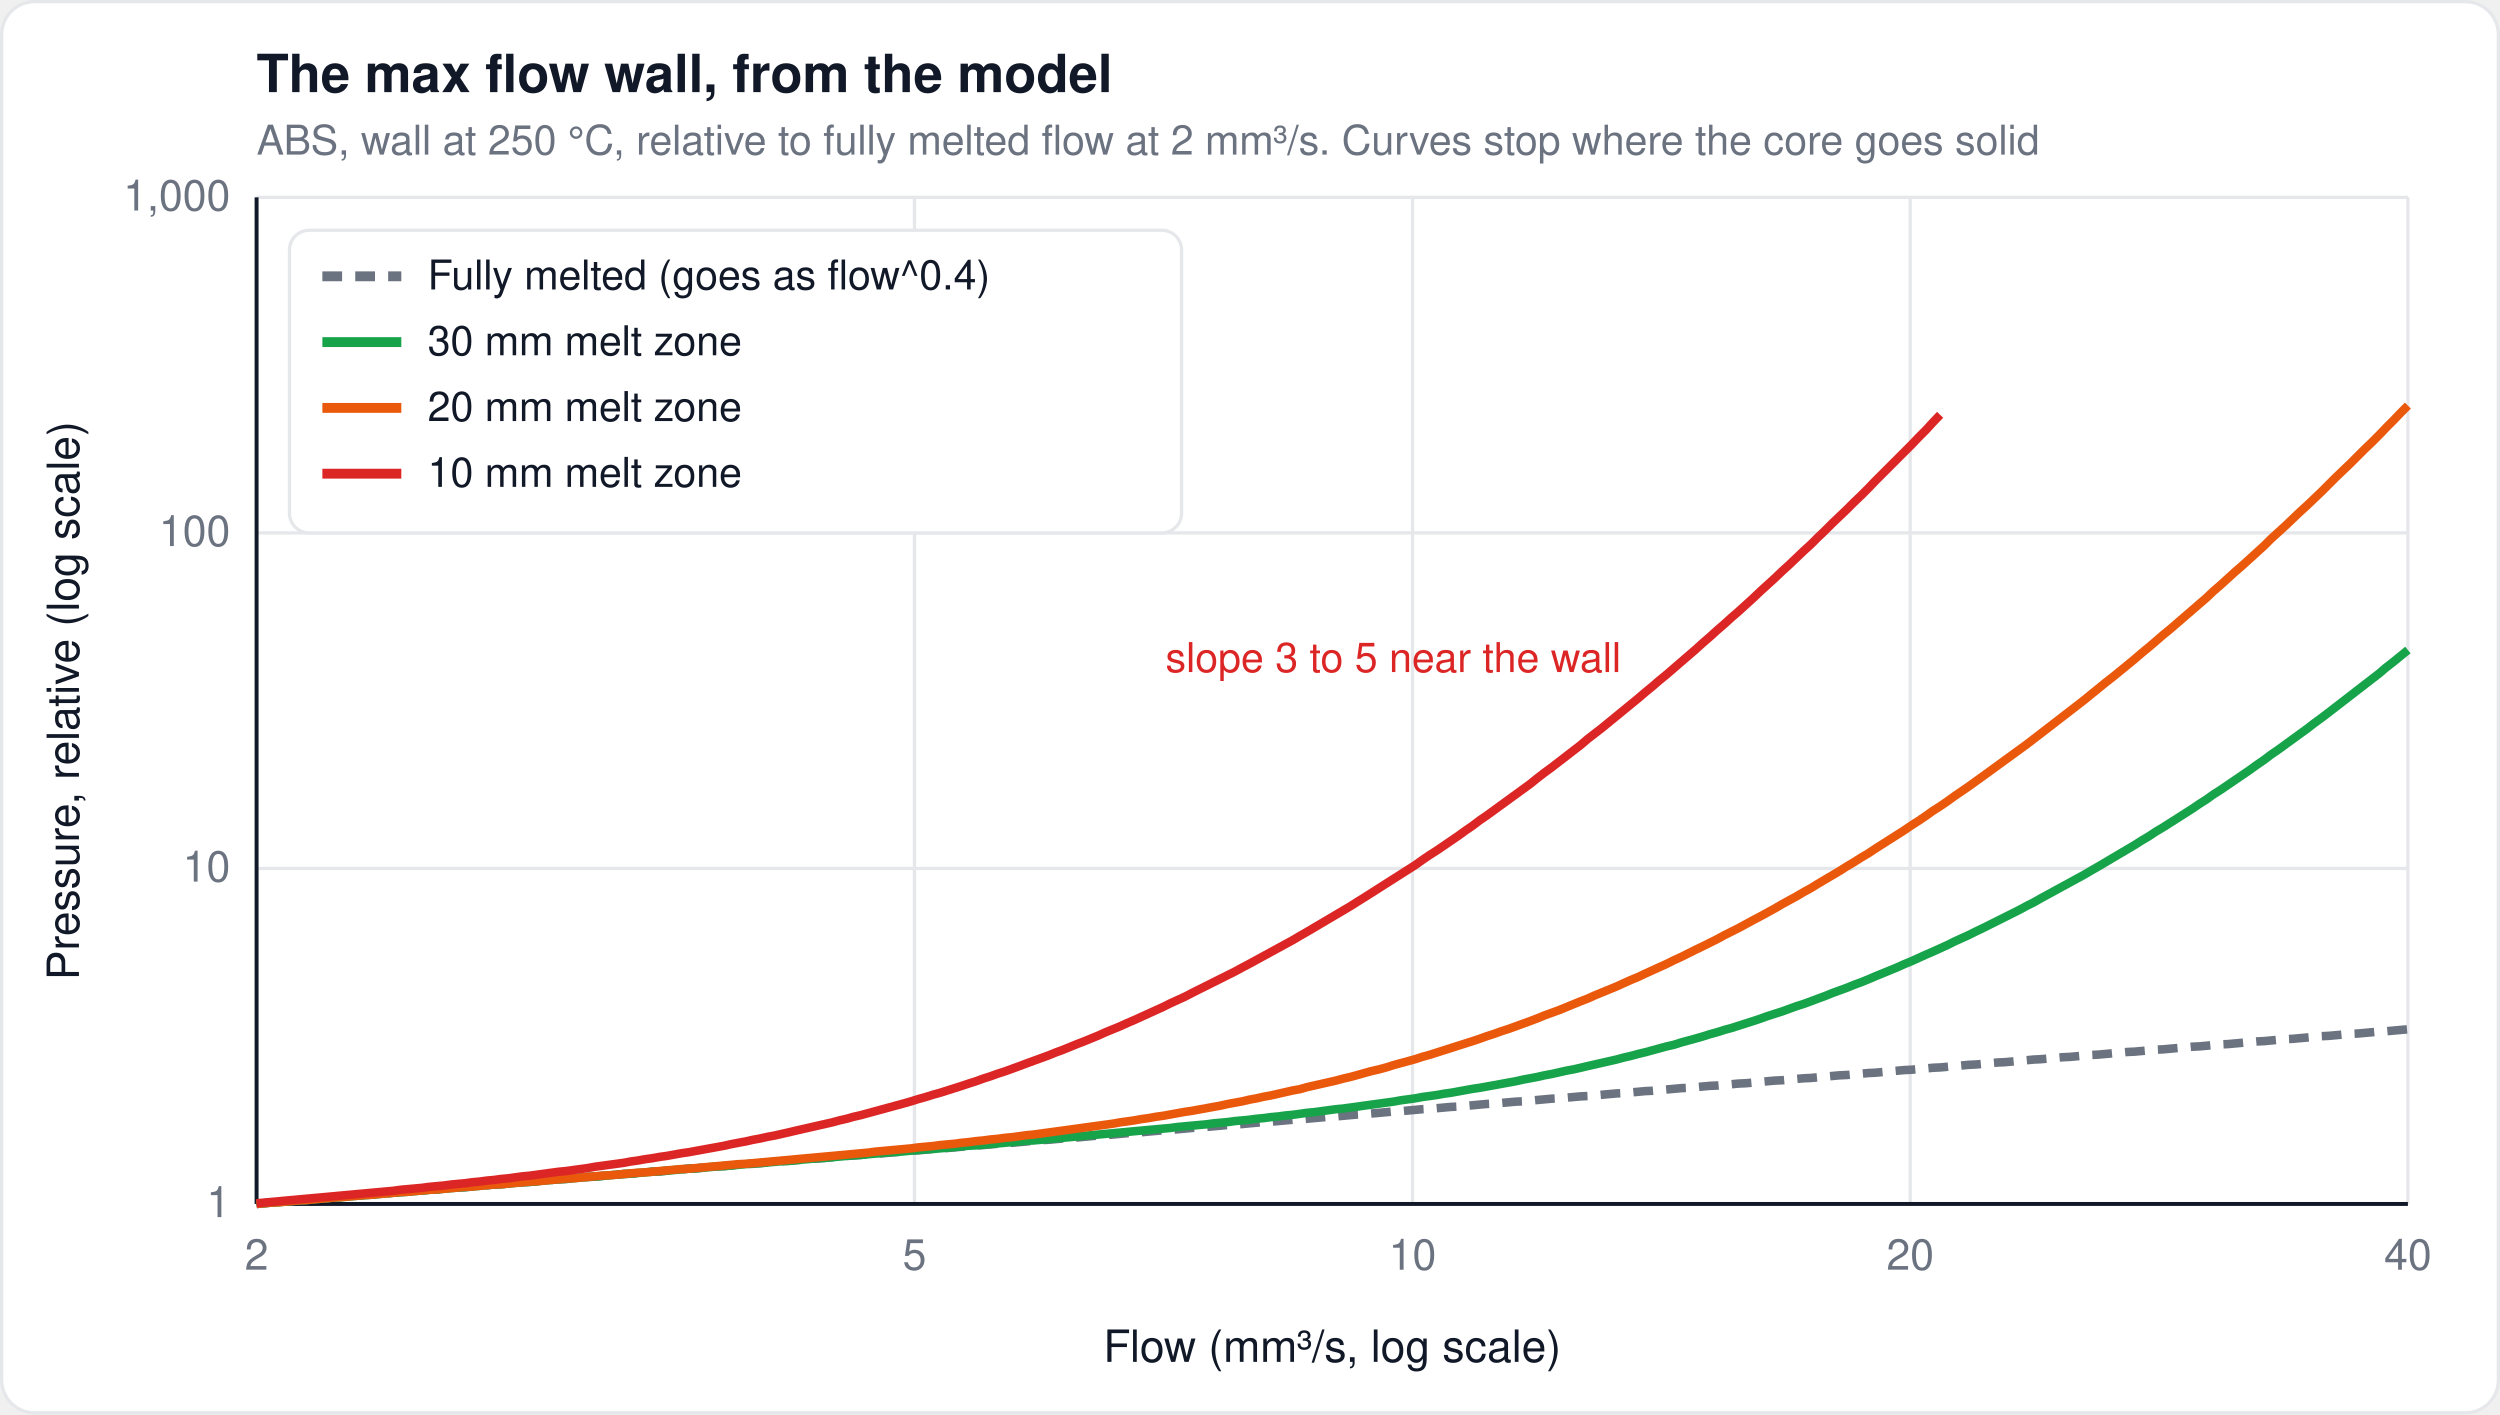
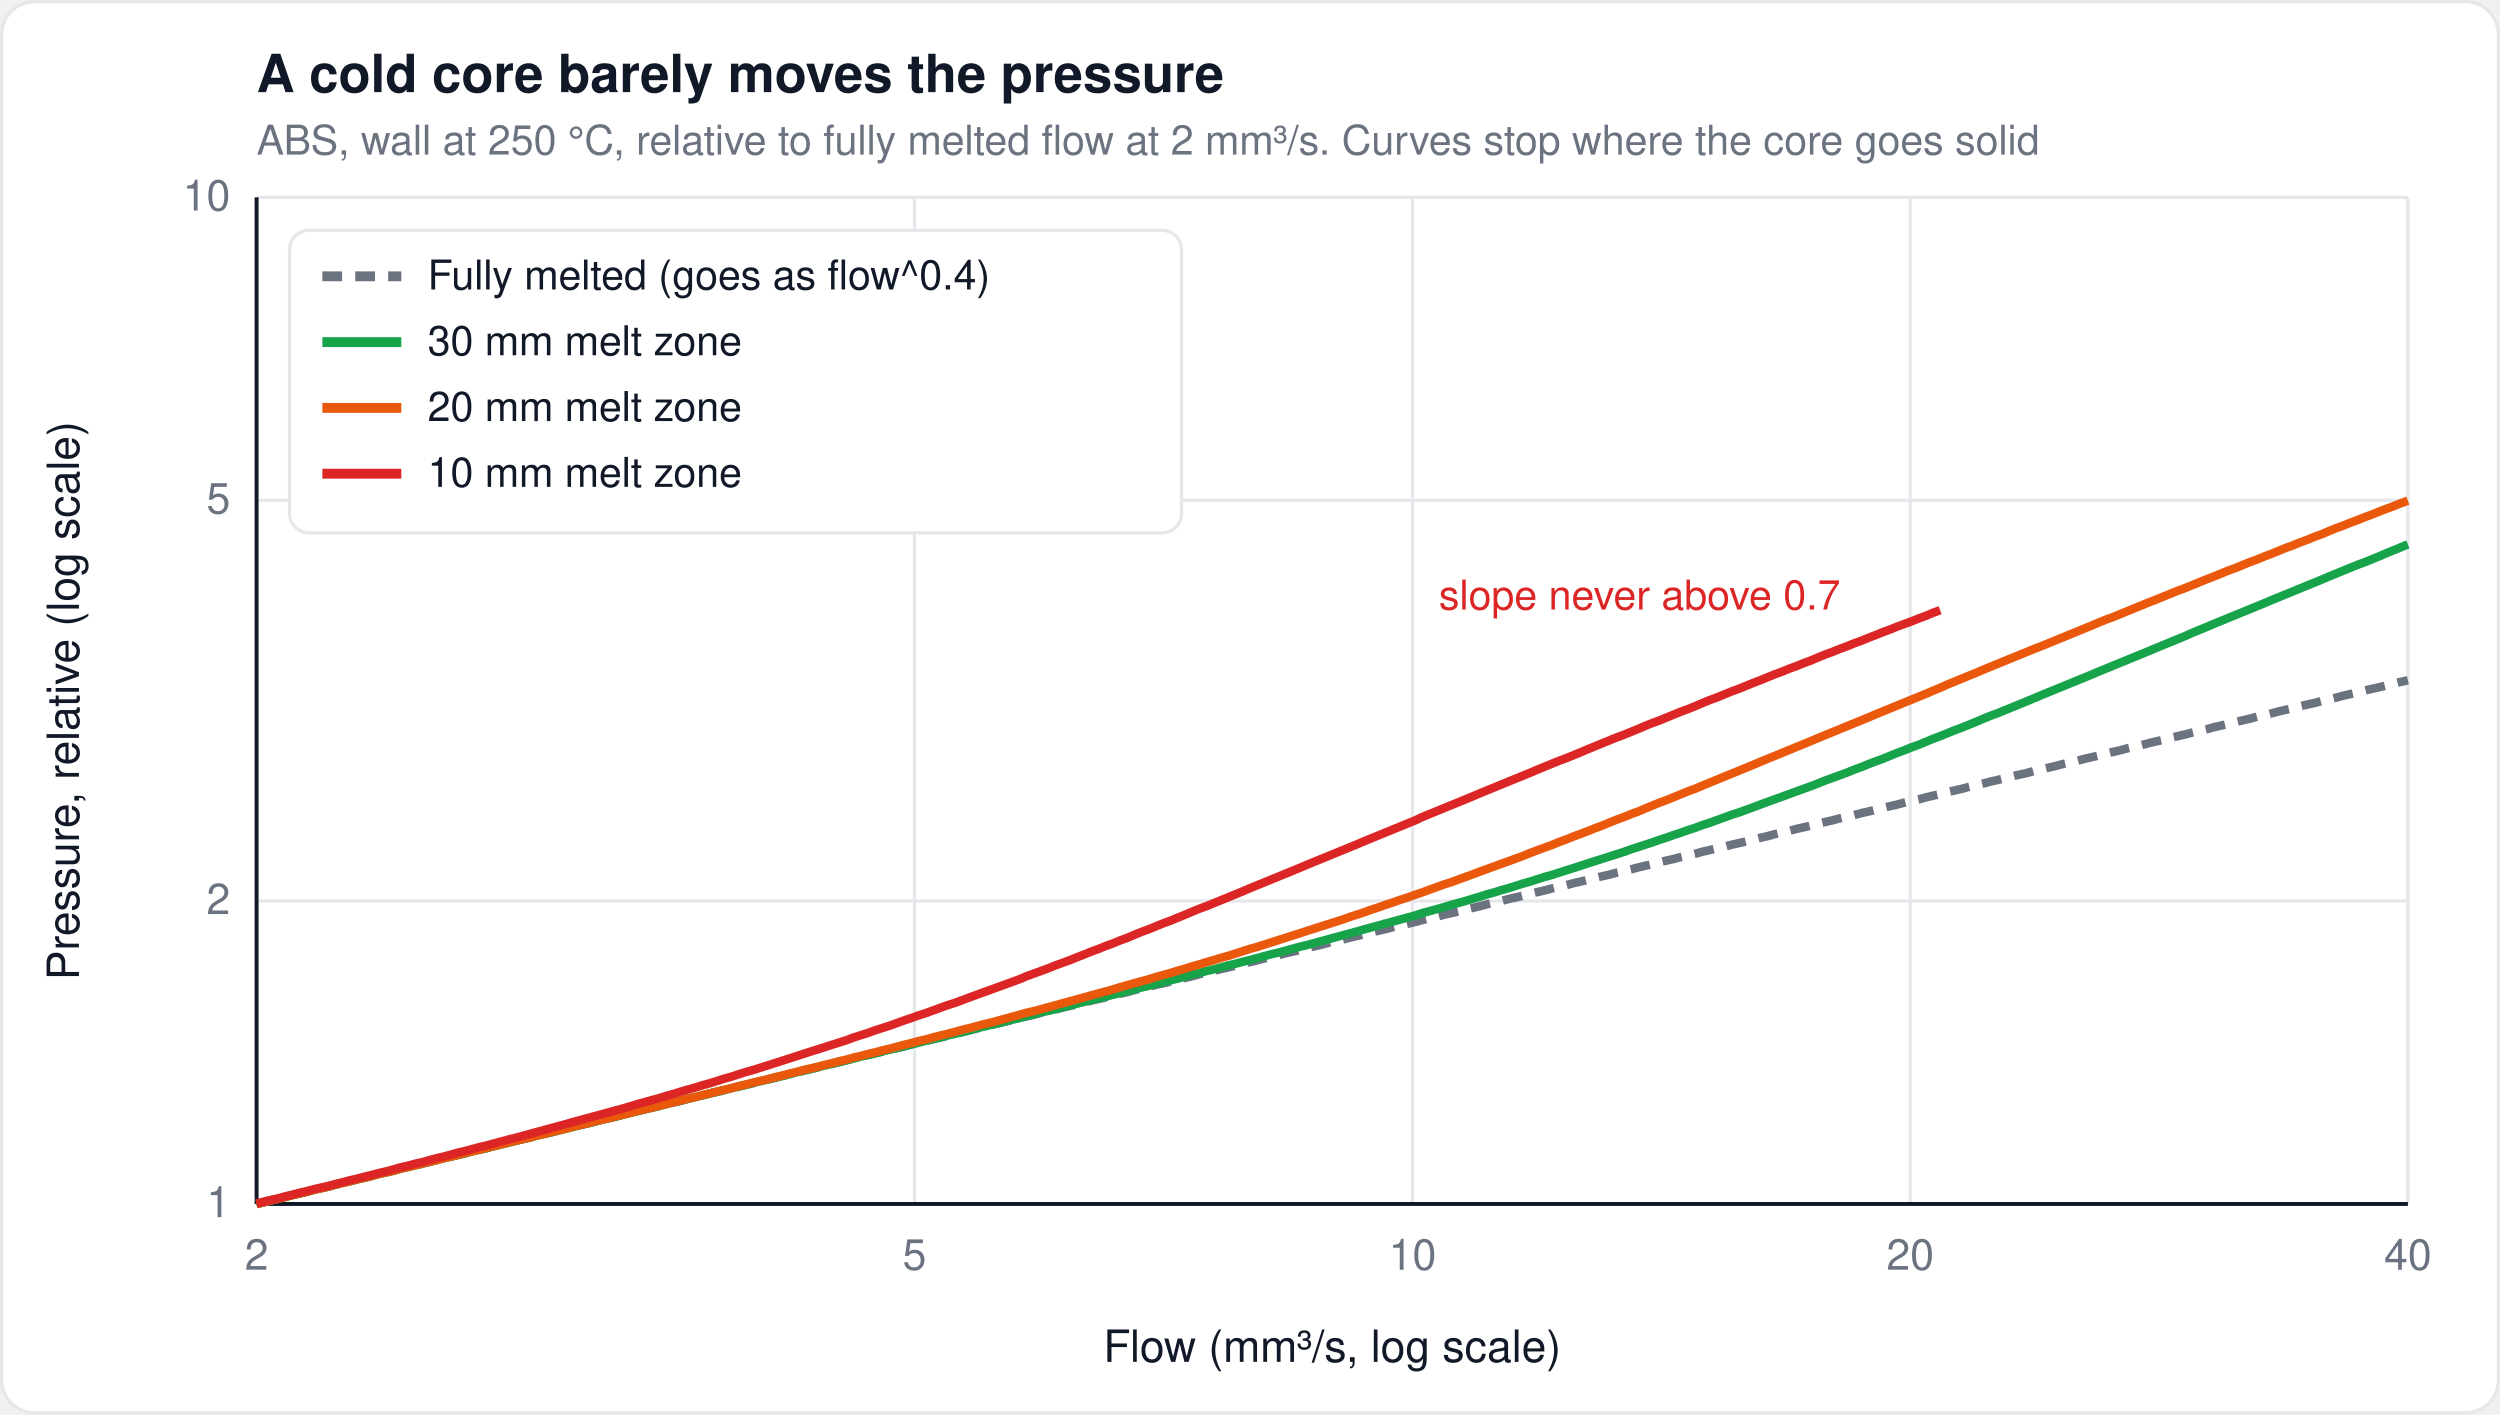
<svg xmlns="http://www.w3.org/2000/svg" width="760" height="430" viewBox="0 0 760 430" font-family="Segoe UI, Helvetica, Arial, sans-serif">
  <rect x="0.5" y="0.5" width="759" height="429" rx="10" fill="white" stroke="#e5e7eb" />
-   <text x="78" y="28" font-size="16" font-weight="600" fill="#111827">The max flow wall, from the model</text>
+   <text x="78" y="28" font-size="16" font-weight="600" fill="#111827">A cold core barely moves the pressure</text>
  <text x="78" y="47" font-size="12.5" fill="#6b7280">ABS, wall at 250 °C, relative to fully melted flow at 2 mm³/s. Curves stop where the core goes solid</text>
  <line x1="78.0" y1="60" x2="78.0" y2="366" stroke="#e5e7eb" />
  <text x="78.0" y="386" font-size="13" text-anchor="middle" fill="#6b7280">2</text>
  <line x1="278.0" y1="60" x2="278.0" y2="366" stroke="#e5e7eb" />
  <text x="278.0" y="386" font-size="13" text-anchor="middle" fill="#6b7280">5</text>
  <line x1="429.4" y1="60" x2="429.4" y2="366" stroke="#e5e7eb" />
  <text x="429.4" y="386" font-size="13" text-anchor="middle" fill="#6b7280">10</text>
  <line x1="580.7" y1="60" x2="580.7" y2="366" stroke="#e5e7eb" />
  <text x="580.7" y="386" font-size="13" text-anchor="middle" fill="#6b7280">20</text>
  <line x1="732.0" y1="60" x2="732.0" y2="366" stroke="#e5e7eb" />
  <text x="732.0" y="386" font-size="13" text-anchor="middle" fill="#6b7280">40</text>
  <line x1="78" y1="366.0" x2="732" y2="366.0" stroke="#e5e7eb" />
  <text x="70" y="370.0" font-size="13" text-anchor="end" fill="#6b7280">1</text>
-   <line x1="78" y1="264.0" x2="732" y2="264.0" stroke="#e5e7eb" />
-   <text x="70" y="268.0" font-size="13" text-anchor="end" fill="#6b7280">10</text>
-   <line x1="78" y1="162.0" x2="732" y2="162.0" stroke="#e5e7eb" />
-   <text x="70" y="166.0" font-size="13" text-anchor="end" fill="#6b7280">100</text>
+   <line x1="78" y1="273.9" x2="732" y2="273.9" stroke="#e5e7eb" />
+   <text x="70" y="277.9" font-size="13" text-anchor="end" fill="#6b7280">2</text>
+   <line x1="78" y1="152.1" x2="732" y2="152.1" stroke="#e5e7eb" />
+   <text x="70" y="156.1" font-size="13" text-anchor="end" fill="#6b7280">5</text>
  <line x1="78" y1="60.0" x2="732" y2="60.0" stroke="#e5e7eb" />
-   <text x="70" y="64.0" font-size="13" text-anchor="end" fill="#6b7280">1,000</text>
+   <text x="70" y="64.0" font-size="13" text-anchor="end" fill="#6b7280">10</text>
  <line x1="78" y1="366" x2="732" y2="366" stroke="#111827" stroke-width="1.2" />
  <line x1="78" y1="60" x2="78" y2="366" stroke="#111827" stroke-width="1.2" />
-   <path d="M78.0,366.0 L80.2,365.8 L82.4,365.6 L84.6,365.5 L86.7,365.3 L88.9,365.1 L91.1,364.9 L93.3,364.8 L95.5,364.6 L97.7,364.4 L99.9,364.2 L102.1,364.0 L104.2,363.9 L106.4,363.7 L108.6,363.5 L110.8,363.3 L113.0,363.2 L115.2,363.0 L117.4,362.8 L119.6,362.6 L121.7,362.4 L123.9,362.3 L126.1,362.1 L128.3,361.9 L130.5,361.7 L132.7,361.6 L134.9,361.4 L137.1,361.2 L139.2,361.0 L141.4,360.9 L143.6,360.7 L145.8,360.5 L148.0,360.3 L150.2,360.1 L152.4,360.0 L154.6,359.8 L156.7,359.6 L158.9,359.4 L161.1,359.3 L163.3,359.1 L165.5,358.9 L167.7,358.7 L169.9,358.5 L172.1,358.4 L174.2,358.2 L176.4,358.0 L178.6,357.8 L180.8,357.7 L183.0,357.5 L185.2,357.3 L187.4,357.1 L189.6,356.9 L191.7,356.8 L193.9,356.6 L196.1,356.4 L198.3,356.2 L200.5,356.1 L202.7,355.9 L204.9,355.7 L207.1,355.5 L209.2,355.3 L211.4,355.2 L213.6,355.0 L215.8,354.8 L218.0,354.6 L220.2,354.5 L222.4,354.3 L224.5,354.1 L226.7,353.9 L228.9,353.8 L231.1,353.6 L233.3,353.4 L235.5,353.2 L237.7,353.0 L239.9,352.9 L242.0,352.7 L244.2,352.5 L246.4,352.3 L248.6,352.2 L250.8,352.0 L253.0,351.8 L255.2,351.6 L257.4,351.4 L259.5,351.3 L261.7,351.1 L263.9,350.9 L266.1,350.7 L268.3,350.6 L270.5,350.4 L272.7,350.2 L274.9,350.0 L277.0,349.8 L279.2,349.7 L281.4,349.5 L283.6,349.3 L285.8,349.1 L288.0,349.0 L290.2,348.8 L292.4,348.6 L294.5,348.4 L296.7,348.2 L298.9,348.1 L301.1,347.9 L303.3,347.7 L305.5,347.5 L307.7,347.4 L309.9,347.2 L312.0,347.0 L314.2,346.8 L316.4,346.6 L318.6,346.5 L320.8,346.3 L323.0,346.1 L325.2,345.9 L327.4,345.8 L329.5,345.6 L331.7,345.4 L333.9,345.2 L336.1,345.1 L338.3,344.9 L340.5,344.7 L342.7,344.5 L344.8,344.3 L347.0,344.2 L349.2,344.0 L351.4,343.8 L353.6,343.6 L355.8,343.5 L358.0,343.3 L360.2,343.1 L362.3,342.9 L364.5,342.7 L366.7,342.6 L368.9,342.4 L371.1,342.2 L373.3,342.0 L375.5,341.9 L377.7,341.7 L379.8,341.5 L382.0,341.3 L384.2,341.1 L386.4,341.0 L388.6,340.8 L390.8,340.6 L393.0,340.4 L395.2,340.3 L397.3,340.1 L399.5,339.9 L401.7,339.7 L403.9,339.5 L406.1,339.4 L408.3,339.2 L410.5,339.0 L412.7,338.8 L414.8,338.7 L417.0,338.5 L419.2,338.3 L421.4,338.1 L423.6,337.9 L425.8,337.8 L428.0,337.6 L430.2,337.4 L432.3,337.2 L434.5,337.1 L436.7,336.9 L438.9,336.7 L441.1,336.5 L443.3,336.4 L445.5,336.2 L447.7,336.0 L449.8,335.8 L452.0,335.6 L454.2,335.5 L456.4,335.3 L458.6,335.1 L460.8,334.9 L463.0,334.8 L465.2,334.6 L467.3,334.4 L469.5,334.2 L471.7,334.0 L473.9,333.9 L476.1,333.7 L478.3,333.5 L480.5,333.3 L482.6,333.2 L484.8,333.0 L487.0,332.8 L489.2,332.6 L491.4,332.4 L493.6,332.3 L495.8,332.1 L498.0,331.9 L500.1,331.7 L502.3,331.6 L504.5,331.4 L506.7,331.2 L508.9,331.0 L511.1,330.8 L513.3,330.7 L515.5,330.5 L517.6,330.3 L519.8,330.1 L522.0,330.0 L524.2,329.8 L526.4,329.6 L528.6,329.4 L530.8,329.3 L533.0,329.1 L535.1,328.9 L537.3,328.7 L539.5,328.5 L541.7,328.4 L543.9,328.2 L546.1,328.0 L548.3,327.8 L550.5,327.7 L552.6,327.5 L554.8,327.3 L557.0,327.1 L559.2,326.9 L561.4,326.8 L563.6,326.6 L565.8,326.4 L568.0,326.2 L570.1,326.1 L572.3,325.9 L574.5,325.7 L576.7,325.5 L578.9,325.3 L581.1,325.2 L583.3,325.0 L585.5,324.8 L587.6,324.6 L589.8,324.5 L592.0,324.3 L594.2,324.1 L596.4,323.9 L598.6,323.7 L600.8,323.6 L602.9,323.4 L605.1,323.2 L607.3,323.0 L609.5,322.9 L611.7,322.7 L613.9,322.5 L616.1,322.3 L618.3,322.1 L620.4,322.0 L622.6,321.8 L624.8,321.6 L627.0,321.4 L629.2,321.3 L631.4,321.1 L633.6,320.9 L635.8,320.7 L637.9,320.6 L640.1,320.4 L642.3,320.2 L644.5,320.0 L646.7,319.8 L648.9,319.7 L651.1,319.5 L653.3,319.3 L655.4,319.1 L657.6,319.0 L659.8,318.8 L662.0,318.6 L664.2,318.4 L666.4,318.2 L668.6,318.1 L670.8,317.9 L672.9,317.7 L675.1,317.5 L677.3,317.4 L679.5,317.2 L681.7,317.0 L683.9,316.8 L686.1,316.6 L688.3,316.5 L690.4,316.3 L692.6,316.1 L694.8,315.9 L697.0,315.8 L699.2,315.6 L701.4,315.4 L703.6,315.2 L705.8,315.0 L707.9,314.9 L710.1,314.7 L712.3,314.5 L714.5,314.3 L716.7,314.2 L718.9,314.0 L721.1,313.8 L723.3,313.6 L725.4,313.5 L727.6,313.3 L729.8,313.1 L732.0,312.9" fill="none" stroke="#6b7280" stroke-width="2.6" stroke-linejoin="round" stroke-dasharray="6 4" />
-   <path d="M78.0,366.0 L80.2,365.8 L82.4,365.6 L84.6,365.5 L86.7,365.3 L88.9,365.1 L91.1,364.9 L93.3,364.8 L95.5,364.6 L97.7,364.4 L99.9,364.2 L102.1,364.0 L104.2,363.9 L106.4,363.7 L108.6,363.5 L110.8,363.3 L113.0,363.2 L115.2,363.0 L117.4,362.8 L119.6,362.6 L121.7,362.4 L123.9,362.3 L126.1,362.1 L128.3,361.9 L130.5,361.7 L132.7,361.6 L134.9,361.4 L137.1,361.2 L139.2,361.0 L141.4,360.9 L143.6,360.7 L145.8,360.5 L148.0,360.3 L150.2,360.1 L152.4,360.0 L154.6,359.8 L156.7,359.6 L158.9,359.4 L161.1,359.3 L163.3,359.1 L165.5,358.9 L167.7,358.7 L169.9,358.5 L172.1,358.4 L174.2,358.2 L176.4,358.0 L178.6,357.8 L180.8,357.7 L183.0,357.5 L185.2,357.3 L187.4,357.1 L189.6,356.9 L191.7,356.8 L193.9,356.6 L196.1,356.4 L198.3,356.2 L200.5,356.1 L202.7,355.9 L204.9,355.7 L207.1,355.5 L209.2,355.3 L211.4,355.2 L213.6,355.0 L215.8,354.8 L218.0,354.6 L220.2,354.5 L222.4,354.3 L224.5,354.1 L226.7,353.9 L228.9,353.7 L231.1,353.6 L233.3,353.4 L235.5,353.2 L237.7,353.0 L239.9,352.9 L242.0,352.7 L244.2,352.5 L246.4,352.3 L248.6,352.1 L250.8,352.0 L253.0,351.8 L255.2,351.6 L257.4,351.4 L259.5,351.2 L261.7,351.1 L263.9,350.9 L266.1,350.7 L268.3,350.5 L270.5,350.3 L272.7,350.2 L274.9,350.0 L277.0,349.8 L279.2,349.6 L281.4,349.4 L283.6,349.3 L285.8,349.1 L288.0,348.9 L290.2,348.7 L292.4,348.5 L294.5,348.3 L296.7,348.2 L298.9,348.0 L301.1,347.8 L303.3,347.6 L305.5,347.4 L307.7,347.2 L309.9,347.0 L312.0,346.8 L314.2,346.7 L316.4,346.5 L318.6,346.3 L320.8,346.1 L323.0,345.9 L325.2,345.7 L327.4,345.5 L329.5,345.3 L331.7,345.1 L333.9,344.9 L336.1,344.7 L338.3,344.5 L340.5,344.3 L342.7,344.1 L344.8,343.9 L347.0,343.7 L349.2,343.5 L351.4,343.3 L353.6,343.1 L355.8,342.9 L358.0,342.6 L360.2,342.4 L362.3,342.2 L364.5,342.0 L366.7,341.8 L368.9,341.5 L371.1,341.3 L373.3,341.1 L375.5,340.8 L377.7,340.6 L379.8,340.4 L382.0,340.1 L384.2,339.9 L386.4,339.6 L388.6,339.4 L390.8,339.1 L393.0,338.9 L395.2,338.6 L397.3,338.3 L399.5,338.1 L401.7,337.8 L403.9,337.5 L406.1,337.2 L408.3,337.0 L410.5,336.7 L412.7,336.4 L414.8,336.1 L417.0,335.8 L419.2,335.5 L421.4,335.2 L423.6,334.9 L425.8,334.5 L428.0,334.2 L430.2,333.9 L432.3,333.5 L434.5,333.2 L436.7,332.9 L438.9,332.5 L441.1,332.2 L443.3,331.8 L445.5,331.4 L447.7,331.0 L449.8,330.7 L452.0,330.3 L454.2,329.9 L456.4,329.5 L458.6,329.1 L460.8,328.7 L463.0,328.2 L465.2,327.8 L467.3,327.4 L469.5,326.9 L471.7,326.5 L473.9,326.0 L476.1,325.5 L478.3,325.1 L480.5,324.6 L482.6,324.1 L484.8,323.6 L487.0,323.1 L489.2,322.6 L491.4,322.1 L493.6,321.5 L495.8,321.0 L498.0,320.4 L500.1,319.9 L502.3,319.3 L504.5,318.7 L506.7,318.1 L508.9,317.6 L511.1,316.9 L513.3,316.3 L515.5,315.7 L517.6,315.1 L519.8,314.4 L522.0,313.8 L524.2,313.1 L526.4,312.5 L528.6,311.8 L530.8,311.1 L533.0,310.4 L535.1,309.7 L537.3,308.9 L539.5,308.2 L541.7,307.5 L543.9,306.7 L546.1,305.9 L548.3,305.2 L550.5,304.4 L552.6,303.6 L554.8,302.8 L557.0,301.9 L559.2,301.1 L561.4,300.3 L563.6,299.4 L565.8,298.6 L568.0,297.7 L570.1,296.8 L572.3,295.9 L574.5,295.0 L576.7,294.1 L578.9,293.1 L581.1,292.2 L583.3,291.2 L585.5,290.2 L587.6,289.3 L589.8,288.3 L592.0,287.3 L594.2,286.2 L596.4,285.2 L598.6,284.2 L600.8,283.1 L602.9,282.1 L605.1,281.0 L607.3,279.9 L609.5,278.8 L611.7,277.7 L613.9,276.6 L616.1,275.4 L618.3,274.3 L620.4,273.1 L622.6,271.9 L624.8,270.7 L627.0,269.5 L629.2,268.3 L631.4,267.1 L633.6,265.9 L635.8,264.6 L637.9,263.4 L640.1,262.1 L642.3,260.8 L644.5,259.5 L646.7,258.2 L648.9,256.9 L651.1,255.5 L653.3,254.2 L655.4,252.8 L657.6,251.5 L659.8,250.1 L662.0,248.7 L664.2,247.3 L666.4,245.9 L668.6,244.4 L670.8,243.0 L672.9,241.5 L675.1,240.1 L677.3,238.6 L679.5,237.1 L681.7,235.6 L683.9,234.1 L686.1,232.5 L688.3,231.0 L690.4,229.4 L692.6,227.9 L694.8,226.3 L697.0,224.7 L699.2,223.1 L701.4,221.5 L703.6,219.8 L705.8,218.2 L707.9,216.6 L710.1,214.9 L712.3,213.2 L714.5,211.5 L716.7,209.8 L718.9,208.1 L721.1,206.4 L723.3,204.7 L725.4,202.9 L727.6,201.2 L729.8,199.4 L732.0,197.6" fill="none" stroke="#16a34a" stroke-width="2.6" stroke-linejoin="round" />
-   <path d="M78.0,366.0 L80.2,365.8 L82.4,365.6 L84.6,365.5 L86.7,365.3 L88.9,365.1 L91.1,364.9 L93.3,364.8 L95.5,364.6 L97.7,364.4 L99.9,364.2 L102.1,364.0 L104.2,363.9 L106.4,363.7 L108.6,363.5 L110.8,363.3 L113.0,363.2 L115.2,363.0 L117.4,362.8 L119.6,362.6 L121.7,362.4 L123.9,362.3 L126.1,362.1 L128.3,361.9 L130.5,361.7 L132.7,361.6 L134.9,361.4 L137.1,361.2 L139.2,361.0 L141.4,360.8 L143.6,360.7 L145.8,360.5 L148.0,360.3 L150.2,360.1 L152.4,360.0 L154.6,359.8 L156.7,359.6 L158.9,359.4 L161.1,359.2 L163.3,359.1 L165.5,358.9 L167.7,358.7 L169.9,358.5 L172.1,358.3 L174.2,358.2 L176.4,358.0 L178.6,357.8 L180.8,357.6 L183.0,357.4 L185.2,357.3 L187.4,357.1 L189.6,356.9 L191.7,356.7 L193.9,356.5 L196.1,356.4 L198.3,356.2 L200.5,356.0 L202.7,355.8 L204.9,355.6 L207.1,355.4 L209.2,355.3 L211.4,355.1 L213.6,354.9 L215.8,354.7 L218.0,354.5 L220.2,354.3 L222.4,354.1 L224.5,353.9 L226.7,353.8 L228.9,353.6 L231.1,353.4 L233.3,353.2 L235.5,353.0 L237.7,352.8 L239.9,352.6 L242.0,352.4 L244.2,352.2 L246.4,352.0 L248.6,351.8 L250.8,351.6 L253.0,351.4 L255.2,351.2 L257.4,351.0 L259.5,350.8 L261.7,350.6 L263.9,350.4 L266.1,350.1 L268.3,349.9 L270.5,349.7 L272.7,349.5 L274.9,349.3 L277.0,349.1 L279.2,348.8 L281.4,348.6 L283.6,348.4 L285.8,348.1 L288.0,347.9 L290.2,347.7 L292.4,347.4 L294.5,347.2 L296.7,346.9 L298.9,346.7 L301.1,346.4 L303.3,346.2 L305.5,345.9 L307.7,345.7 L309.9,345.4 L312.0,345.1 L314.2,344.9 L316.4,344.6 L318.6,344.3 L320.8,344.0 L323.0,343.7 L325.2,343.4 L327.4,343.1 L329.5,342.8 L331.7,342.5 L333.9,342.2 L336.1,341.9 L338.3,341.6 L340.5,341.2 L342.7,340.9 L344.8,340.6 L347.0,340.2 L349.2,339.9 L351.4,339.5 L353.6,339.2 L355.8,338.8 L358.0,338.4 L360.2,338.0 L362.3,337.7 L364.5,337.3 L366.7,336.9 L368.9,336.5 L371.1,336.1 L373.3,335.6 L375.5,335.2 L377.7,334.8 L379.8,334.3 L382.0,333.9 L384.2,333.4 L386.4,333.0 L388.6,332.5 L390.8,332.0 L393.0,331.5 L395.2,331.1 L397.3,330.5 L399.5,330.0 L401.7,329.5 L403.9,329.0 L406.1,328.5 L408.3,327.9 L410.5,327.4 L412.7,326.8 L414.8,326.2 L417.0,325.6 L419.2,325.1 L421.4,324.5 L423.6,323.8 L425.8,323.2 L428.0,322.6 L430.2,322.0 L432.3,321.3 L434.5,320.7 L436.7,320.0 L438.9,319.3 L441.1,318.6 L443.3,317.9 L445.5,317.2 L447.7,316.5 L449.8,315.8 L452.0,315.0 L454.2,314.3 L456.4,313.5 L458.6,312.8 L460.8,312.0 L463.0,311.2 L465.2,310.4 L467.3,309.6 L469.5,308.7 L471.7,307.9 L473.9,307.1 L476.1,306.2 L478.3,305.3 L480.5,304.4 L482.6,303.6 L484.8,302.6 L487.0,301.7 L489.2,300.8 L491.4,299.9 L493.6,298.9 L495.8,297.9 L498.0,297.0 L500.1,296.0 L502.3,295.0 L504.5,294.0 L506.7,293.0 L508.9,291.9 L511.1,290.9 L513.3,289.8 L515.5,288.7 L517.6,287.7 L519.8,286.6 L522.0,285.5 L524.2,284.3 L526.4,283.2 L528.6,282.1 L530.8,280.9 L533.0,279.7 L535.1,278.6 L537.3,277.4 L539.5,276.2 L541.7,274.9 L543.9,273.7 L546.1,272.5 L548.3,271.2 L550.5,270.0 L552.6,268.7 L554.8,267.4 L557.0,266.1 L559.2,264.8 L561.4,263.4 L563.6,262.1 L565.8,260.7 L568.0,259.4 L570.1,258.0 L572.3,256.6 L574.5,255.2 L576.7,253.8 L578.9,252.4 L581.1,250.9 L583.3,249.5 L585.5,248.0 L587.6,246.5 L589.8,245.1 L592.0,243.6 L594.2,242.0 L596.4,240.5 L598.6,239.0 L600.8,237.4 L602.9,235.9 L605.1,234.3 L607.3,232.7 L609.5,231.1 L611.7,229.5 L613.9,227.9 L616.1,226.3 L618.3,224.6 L620.4,223.0 L622.6,221.3 L624.8,219.6 L627.0,217.9 L629.2,216.2 L631.4,214.5 L633.6,212.8 L635.8,211.0 L637.9,209.3 L640.1,207.5 L642.3,205.8 L644.5,204.0 L646.7,202.2 L648.9,200.4 L651.1,198.5 L653.3,196.7 L655.4,194.9 L657.6,193.0 L659.8,191.2 L662.0,189.3 L664.2,187.4 L666.4,185.5 L668.6,183.6 L670.8,181.7 L672.9,179.7 L675.1,177.8 L677.3,175.8 L679.5,173.8 L681.7,171.9 L683.9,169.9 L686.1,167.9 L688.3,165.9 L690.4,163.8 L692.6,161.8 L694.8,159.8 L697.0,157.7 L699.2,155.6 L701.4,153.6 L703.6,151.5 L705.8,149.4 L707.9,147.3 L710.1,145.1 L712.3,143.0 L714.5,140.9 L716.7,138.7 L718.9,136.5 L721.1,134.4 L723.3,132.2 L725.4,130.0 L727.6,127.8 L729.8,125.5 L732.0,123.3" fill="none" stroke="#ea580c" stroke-width="2.6" stroke-linejoin="round" />
-   <path d="M78.0,365.8 L80.2,365.6 L82.4,365.4 L84.6,365.2 L86.7,365.0 L88.9,364.8 L91.1,364.6 L93.3,364.4 L95.5,364.2 L97.7,364.0 L99.9,363.8 L102.1,363.6 L104.2,363.4 L106.4,363.2 L108.6,363.0 L110.8,362.8 L113.0,362.6 L115.2,362.4 L117.4,362.2 L119.6,362.0 L121.7,361.7 L123.9,361.5 L126.1,361.3 L128.3,361.1 L130.5,360.8 L132.7,360.6 L134.9,360.4 L137.1,360.1 L139.2,359.9 L141.4,359.7 L143.6,359.4 L145.8,359.2 L148.0,358.9 L150.2,358.7 L152.4,358.4 L154.6,358.2 L156.7,357.9 L158.9,357.6 L161.1,357.4 L163.3,357.1 L165.5,356.8 L167.7,356.5 L169.9,356.2 L172.1,356.0 L174.2,355.7 L176.4,355.4 L178.6,355.1 L180.8,354.7 L183.0,354.4 L185.2,354.1 L187.4,353.8 L189.6,353.5 L191.7,353.1 L193.9,352.8 L196.1,352.4 L198.3,352.1 L200.5,351.7 L202.7,351.4 L204.9,351.0 L207.1,350.6 L209.2,350.3 L211.4,349.9 L213.6,349.5 L215.8,349.1 L218.0,348.7 L220.2,348.3 L222.4,347.8 L224.5,347.4 L226.7,347.0 L228.9,346.5 L231.1,346.1 L233.3,345.6 L235.5,345.2 L237.7,344.7 L239.9,344.2 L242.0,343.7 L244.2,343.2 L246.4,342.7 L248.6,342.2 L250.8,341.7 L253.0,341.2 L255.2,340.6 L257.4,340.1 L259.5,339.5 L261.7,339.0 L263.9,338.4 L266.1,337.8 L268.3,337.2 L270.5,336.6 L272.7,336.0 L274.9,335.4 L277.0,334.8 L279.2,334.1 L281.4,333.5 L283.6,332.8 L285.8,332.2 L288.0,331.5 L290.2,330.8 L292.4,330.1 L294.5,329.4 L296.7,328.7 L298.9,327.9 L301.1,327.2 L303.3,326.4 L305.5,325.7 L307.7,324.9 L309.9,324.1 L312.0,323.3 L314.2,322.5 L316.4,321.7 L318.6,320.9 L320.8,320.0 L323.0,319.2 L325.2,318.3 L327.4,317.4 L329.5,316.6 L331.7,315.7 L333.9,314.8 L336.1,313.8 L338.3,312.9 L340.5,312.0 L342.7,311.0 L344.8,310.1 L347.0,309.1 L349.2,308.1 L351.4,307.1 L353.6,306.1 L355.8,305.0 L358.0,304.0 L360.2,303.0 L362.3,301.9 L364.5,300.8 L366.7,299.7 L368.9,298.6 L371.1,297.5 L373.3,296.4 L375.5,295.3 L377.7,294.1 L379.8,293.0 L382.0,291.8 L384.2,290.6 L386.4,289.4 L388.6,288.2 L390.8,287.0 L393.0,285.8 L395.2,284.5 L397.3,283.3 L399.5,282.0 L401.7,280.7 L403.9,279.4 L406.1,278.1 L408.3,276.8 L410.5,275.5 L412.7,274.1 L414.8,272.8 L417.0,271.4 L419.2,270.0 L421.4,268.6 L423.6,267.2 L425.8,265.8 L428.0,264.4 L430.2,263.0 L432.3,261.5 L434.5,260.0 L436.7,258.6 L438.9,257.1 L441.1,255.6 L443.3,254.1 L445.5,252.5 L447.7,251.0 L449.8,249.4 L452.0,247.9 L454.2,246.3 L456.4,244.7 L458.6,243.1 L460.8,241.5 L463.0,239.9 L465.2,238.3 L467.3,236.6 L469.5,234.9 L471.7,233.3 L473.9,231.6 L476.1,229.9 L478.3,228.2 L480.5,226.5 L482.6,224.7 L484.8,223.0 L487.0,221.3 L489.2,219.5 L491.4,217.7 L493.6,215.9 L495.8,214.1 L498.0,212.3 L500.1,210.5 L502.3,208.7 L504.5,206.8 L506.7,205.0 L508.9,203.1 L511.1,201.2 L513.3,199.3 L515.5,197.4 L517.6,195.5 L519.8,193.6 L522.0,191.6 L524.2,189.7 L526.4,187.7 L528.6,185.8 L530.8,183.8 L533.0,181.8 L535.1,179.8 L537.3,177.8 L539.5,175.8 L541.7,173.7 L543.9,171.7 L546.1,169.6 L548.3,167.5 L550.5,165.5 L552.6,163.4 L554.8,161.3 L557.0,159.1 L559.2,157.0 L561.4,154.9 L563.6,152.7 L565.8,150.6 L568.0,148.4 L570.1,146.2 L572.3,144.0 L574.5,141.8 L576.7,139.6 L578.9,137.4 L581.1,135.2 L583.3,132.9 L585.5,130.7 L587.6,128.4 L589.8,126.1" fill="none" stroke="#dc2626" stroke-width="2.6" stroke-linejoin="round" />
-   <text x="492.8" y="204.3" font-size="12.5" text-anchor="end" fill="#dc2626" font-weight="normal">slope 3 to 5 near the wall</text>
+   <path d="M78.0,366.0 L80.2,365.5 L82.4,364.9 L84.6,364.4 L86.7,363.9 L88.9,363.3 L91.1,362.8 L93.3,362.3 L95.5,361.7 L97.7,361.2 L99.9,360.7 L102.1,360.1 L104.2,359.6 L106.4,359.1 L108.6,358.5 L110.8,358.0 L113.0,357.5 L115.2,356.9 L117.4,356.4 L119.6,355.9 L121.7,355.3 L123.9,354.8 L126.1,354.3 L128.3,353.8 L130.5,353.2 L132.7,352.7 L134.9,352.2 L137.1,351.6 L139.2,351.1 L141.4,350.6 L143.6,350.0 L145.8,349.5 L148.0,349.0 L150.2,348.4 L152.4,347.9 L154.6,347.4 L156.7,346.8 L158.9,346.3 L161.1,345.8 L163.3,345.2 L165.5,344.7 L167.7,344.2 L169.9,343.6 L172.1,343.1 L174.2,342.6 L176.4,342.0 L178.6,341.5 L180.8,341.0 L183.0,340.4 L185.2,339.9 L187.4,339.4 L189.6,338.8 L191.7,338.3 L193.9,337.8 L196.1,337.2 L198.3,336.7 L200.5,336.2 L202.7,335.6 L204.9,335.1 L207.1,334.6 L209.2,334.0 L211.4,333.5 L213.6,333.0 L215.8,332.4 L218.0,331.9 L220.2,331.4 L222.4,330.8 L224.5,330.3 L226.7,329.8 L228.9,329.3 L231.1,328.7 L233.3,328.2 L235.5,327.7 L237.7,327.1 L239.9,326.6 L242.0,326.1 L244.2,325.5 L246.4,325.0 L248.6,324.5 L250.8,323.9 L253.0,323.4 L255.2,322.9 L257.4,322.3 L259.5,321.8 L261.7,321.3 L263.9,320.7 L266.1,320.2 L268.3,319.7 L270.5,319.1 L272.7,318.6 L274.9,318.1 L277.0,317.5 L279.2,317.0 L281.4,316.5 L283.6,315.9 L285.8,315.4 L288.0,314.9 L290.2,314.3 L292.4,313.8 L294.5,313.3 L296.7,312.7 L298.9,312.2 L301.1,311.7 L303.3,311.1 L305.5,310.6 L307.7,310.1 L309.9,309.5 L312.0,309.0 L314.2,308.5 L316.4,307.9 L318.6,307.4 L320.8,306.9 L323.0,306.3 L325.2,305.8 L327.4,305.3 L329.5,304.8 L331.7,304.2 L333.9,303.7 L336.1,303.2 L338.3,302.6 L340.5,302.1 L342.7,301.6 L344.8,301.0 L347.0,300.5 L349.2,300.0 L351.4,299.4 L353.6,298.9 L355.8,298.4 L358.0,297.8 L360.2,297.3 L362.3,296.8 L364.5,296.2 L366.7,295.7 L368.9,295.2 L371.1,294.6 L373.3,294.1 L375.5,293.6 L377.7,293.0 L379.8,292.5 L382.0,292.0 L384.2,291.4 L386.4,290.9 L388.6,290.4 L390.8,289.8 L393.0,289.3 L395.2,288.8 L397.3,288.2 L399.5,287.7 L401.7,287.2 L403.9,286.6 L406.1,286.1 L408.3,285.6 L410.5,285.0 L412.7,284.5 L414.8,284.0 L417.0,283.4 L419.2,282.9 L421.4,282.4 L423.6,281.8 L425.8,281.3 L428.0,280.8 L430.2,280.3 L432.3,279.7 L434.5,279.2 L436.7,278.7 L438.9,278.1 L441.1,277.6 L443.3,277.1 L445.5,276.5 L447.7,276.0 L449.8,275.5 L452.0,274.9 L454.2,274.4 L456.4,273.9 L458.6,273.3 L460.8,272.8 L463.0,272.3 L465.2,271.7 L467.3,271.2 L469.5,270.7 L471.7,270.1 L473.9,269.6 L476.1,269.1 L478.3,268.5 L480.5,268.0 L482.6,267.5 L484.8,266.9 L487.0,266.4 L489.2,265.9 L491.4,265.3 L493.6,264.8 L495.8,264.3 L498.0,263.7 L500.1,263.2 L502.3,262.7 L504.5,262.1 L506.7,261.6 L508.9,261.1 L511.1,260.5 L513.3,260.0 L515.5,259.5 L517.6,258.9 L519.8,258.4 L522.0,257.9 L524.2,257.4 L526.4,256.8 L528.6,256.3 L530.8,255.8 L533.0,255.2 L535.1,254.7 L537.3,254.2 L539.5,253.6 L541.7,253.1 L543.9,252.6 L546.1,252.0 L548.3,251.5 L550.5,251.0 L552.6,250.4 L554.8,249.9 L557.0,249.4 L559.2,248.8 L561.4,248.3 L563.6,247.8 L565.8,247.2 L568.0,246.7 L570.1,246.2 L572.3,245.6 L574.5,245.1 L576.7,244.6 L578.9,244.0 L581.1,243.5 L583.3,243.0 L585.5,242.4 L587.6,241.9 L589.8,241.4 L592.0,240.8 L594.2,240.3 L596.4,239.8 L598.6,239.2 L600.8,238.7 L602.9,238.2 L605.1,237.6 L607.3,237.1 L609.5,236.6 L611.7,236.0 L613.9,235.5 L616.1,235.0 L618.3,234.4 L620.4,233.9 L622.6,233.4 L624.8,232.9 L627.0,232.3 L629.2,231.8 L631.4,231.3 L633.6,230.7 L635.8,230.2 L637.9,229.7 L640.1,229.1 L642.3,228.6 L644.5,228.1 L646.7,227.5 L648.9,227.0 L651.1,226.5 L653.3,225.9 L655.4,225.4 L657.6,224.9 L659.8,224.3 L662.0,223.8 L664.2,223.3 L666.4,222.7 L668.6,222.2 L670.8,221.7 L672.9,221.1 L675.1,220.6 L677.3,220.1 L679.5,219.5 L681.7,219.0 L683.9,218.5 L686.1,217.9 L688.3,217.4 L690.4,216.9 L692.6,216.3 L694.8,215.8 L697.0,215.3 L699.2,214.7 L701.4,214.2 L703.6,213.7 L705.8,213.1 L707.9,212.6 L710.1,212.1 L712.3,211.5 L714.5,211.0 L716.7,210.5 L718.9,209.9 L721.1,209.4 L723.3,208.9 L725.4,208.4 L727.6,207.8 L729.8,207.3 L732.0,206.8" fill="none" stroke="#6b7280" stroke-width="2.6" stroke-linejoin="round" stroke-dasharray="6 4" />
+   <path d="M78.0,366.0 L80.2,365.5 L82.4,364.9 L84.6,364.4 L86.7,363.9 L88.9,363.3 L91.1,362.8 L93.3,362.3 L95.5,361.7 L97.7,361.2 L99.9,360.7 L102.1,360.1 L104.2,359.6 L106.4,359.1 L108.6,358.5 L110.8,358.0 L113.0,357.5 L115.2,356.9 L117.4,356.4 L119.6,355.9 L121.7,355.3 L123.9,354.8 L126.1,354.3 L128.3,353.7 L130.5,353.2 L132.7,352.7 L134.9,352.1 L137.1,351.6 L139.2,351.1 L141.4,350.6 L143.6,350.0 L145.8,349.5 L148.0,349.0 L150.2,348.4 L152.4,347.9 L154.6,347.4 L156.7,346.8 L158.9,346.3 L161.1,345.8 L163.3,345.2 L165.5,344.7 L167.7,344.2 L169.9,343.6 L172.1,343.1 L174.2,342.6 L176.4,342.0 L178.6,341.5 L180.8,341.0 L183.0,340.4 L185.2,339.9 L187.4,339.4 L189.6,338.8 L191.7,338.3 L193.9,337.8 L196.1,337.2 L198.3,336.7 L200.5,336.2 L202.7,335.6 L204.9,335.1 L207.1,334.6 L209.2,334.0 L211.4,333.5 L213.6,333.0 L215.8,332.4 L218.0,331.9 L220.2,331.4 L222.4,330.8 L224.5,330.3 L226.7,329.8 L228.9,329.2 L231.1,328.7 L233.3,328.2 L235.5,327.6 L237.7,327.1 L239.9,326.6 L242.0,326.0 L244.2,325.5 L246.4,325.0 L248.6,324.4 L250.8,323.9 L253.0,323.4 L255.2,322.8 L257.4,322.3 L259.5,321.8 L261.7,321.2 L263.9,320.7 L266.1,320.2 L268.3,319.6 L270.5,319.1 L272.7,318.6 L274.9,318.0 L277.0,317.5 L279.2,317.0 L281.4,316.4 L283.6,315.9 L285.8,315.4 L288.0,314.8 L290.2,314.3 L292.4,313.8 L294.5,313.2 L296.7,312.7 L298.9,312.1 L301.1,311.6 L303.3,311.1 L305.5,310.5 L307.7,310.0 L309.9,309.5 L312.0,308.9 L314.2,308.4 L316.4,307.8 L318.6,307.3 L320.8,306.8 L323.0,306.2 L325.2,305.7 L327.4,305.1 L329.5,304.6 L331.7,304.0 L333.9,303.5 L336.1,303.0 L338.3,302.4 L340.5,301.9 L342.7,301.3 L344.8,300.8 L347.0,300.2 L349.2,299.7 L351.4,299.1 L353.6,298.6 L355.8,298.0 L358.0,297.5 L360.2,296.9 L362.3,296.3 L364.5,295.8 L366.7,295.2 L368.9,294.7 L371.1,294.1 L373.3,293.5 L375.5,293.0 L377.7,292.4 L379.8,291.9 L382.0,291.3 L384.2,290.7 L386.4,290.1 L388.6,289.6 L390.8,289.0 L393.0,288.4 L395.2,287.8 L397.3,287.3 L399.5,286.7 L401.7,286.1 L403.9,285.5 L406.1,284.9 L408.3,284.3 L410.5,283.7 L412.7,283.1 L414.8,282.5 L417.0,281.9 L419.2,281.3 L421.4,280.7 L423.6,280.1 L425.8,279.5 L428.0,278.9 L430.2,278.3 L432.3,277.6 L434.5,277.0 L436.7,276.4 L438.9,275.8 L441.1,275.1 L443.3,274.5 L445.5,273.9 L447.7,273.2 L449.8,272.6 L452.0,271.9 L454.2,271.3 L456.4,270.6 L458.6,270.0 L460.8,269.3 L463.0,268.6 L465.2,268.0 L467.3,267.3 L469.5,266.6 L471.7,266.0 L473.9,265.3 L476.1,264.6 L478.3,263.9 L480.5,263.2 L482.6,262.5 L484.8,261.8 L487.0,261.1 L489.2,260.4 L491.4,259.7 L493.6,259.0 L495.8,258.2 L498.0,257.5 L500.1,256.8 L502.3,256.1 L504.5,255.3 L506.7,254.6 L508.9,253.8 L511.1,253.1 L513.3,252.3 L515.5,251.6 L517.6,250.8 L519.8,250.1 L522.0,249.3 L524.2,248.5 L526.4,247.7 L528.6,247.0 L530.8,246.2 L533.0,245.4 L535.1,244.6 L537.3,243.8 L539.5,243.0 L541.7,242.2 L543.9,241.4 L546.1,240.6 L548.3,239.8 L550.5,239.0 L552.6,238.2 L554.8,237.3 L557.0,236.5 L559.2,235.7 L561.4,234.9 L563.6,234.0 L565.8,233.2 L568.0,232.3 L570.1,231.5 L572.3,230.7 L574.5,229.8 L576.7,228.9 L578.9,228.1 L581.1,227.2 L583.3,226.4 L585.5,225.5 L587.6,224.6 L589.8,223.8 L592.0,222.9 L594.2,222.0 L596.4,221.2 L598.6,220.3 L600.8,219.4 L602.9,218.5 L605.1,217.6 L607.3,216.8 L609.5,215.9 L611.7,215.0 L613.9,214.1 L616.1,213.2 L618.3,212.3 L620.4,211.4 L622.6,210.5 L624.8,209.6 L627.0,208.7 L629.2,207.8 L631.4,206.9 L633.6,206.0 L635.8,205.1 L637.9,204.2 L640.1,203.3 L642.3,202.4 L644.5,201.5 L646.7,200.6 L648.9,199.7 L651.1,198.8 L653.3,197.9 L655.4,197.0 L657.6,196.1 L659.8,195.2 L662.0,194.3 L664.2,193.4 L666.4,192.4 L668.6,191.5 L670.8,190.6 L672.9,189.7 L675.1,188.8 L677.3,187.9 L679.5,187.0 L681.7,186.1 L683.9,185.2 L686.1,184.3 L688.3,183.4 L690.4,182.5 L692.6,181.6 L694.8,180.7 L697.0,179.8 L699.2,178.9 L701.4,178.0 L703.6,177.1 L705.8,176.2 L707.9,175.3 L710.1,174.4 L712.3,173.5 L714.5,172.6 L716.7,171.7 L718.9,170.9 L721.1,170.0 L723.3,169.1 L725.4,168.2 L727.6,167.3 L729.8,166.4 L732.0,165.5" fill="none" stroke="#16a34a" stroke-width="2.6" stroke-linejoin="round" />
+   <path d="M78.0,366.0 L80.2,365.5 L82.4,364.9 L84.6,364.4 L86.7,363.9 L88.9,363.3 L91.1,362.8 L93.3,362.3 L95.5,361.7 L97.7,361.2 L99.9,360.7 L102.1,360.1 L104.2,359.6 L106.4,359.1 L108.6,358.5 L110.8,358.0 L113.0,357.5 L115.2,356.9 L117.4,356.4 L119.6,355.9 L121.7,355.3 L123.9,354.8 L126.1,354.3 L128.3,353.7 L130.5,353.2 L132.7,352.7 L134.9,352.1 L137.1,351.6 L139.2,351.1 L141.4,350.5 L143.6,350.0 L145.8,349.5 L148.0,348.9 L150.2,348.4 L152.4,347.9 L154.6,347.3 L156.7,346.8 L158.9,346.3 L161.1,345.8 L163.3,345.2 L165.5,344.7 L167.7,344.1 L169.9,343.6 L172.1,343.1 L174.2,342.5 L176.4,342.0 L178.6,341.5 L180.8,340.9 L183.0,340.4 L185.2,339.9 L187.4,339.3 L189.6,338.8 L191.7,338.3 L193.9,337.7 L196.1,337.2 L198.3,336.7 L200.5,336.1 L202.7,335.6 L204.9,335.1 L207.1,334.5 L209.2,334.0 L211.4,333.5 L213.6,332.9 L215.8,332.4 L218.0,331.8 L220.2,331.3 L222.4,330.8 L224.5,330.2 L226.7,329.7 L228.9,329.1 L231.1,328.6 L233.3,328.1 L235.5,327.5 L237.7,327.0 L239.9,326.4 L242.0,325.9 L244.2,325.3 L246.4,324.8 L248.6,324.3 L250.8,323.7 L253.0,323.2 L255.2,322.6 L257.4,322.1 L259.5,321.5 L261.7,321.0 L263.9,320.4 L266.1,319.9 L268.3,319.3 L270.5,318.8 L272.7,318.2 L274.9,317.6 L277.0,317.1 L279.2,316.5 L281.4,316.0 L283.6,315.4 L285.8,314.8 L288.0,314.3 L290.2,313.7 L292.4,313.1 L294.5,312.6 L296.7,312.0 L298.9,311.4 L301.1,310.9 L303.3,310.3 L305.5,309.7 L307.7,309.1 L309.9,308.5 L312.0,307.9 L314.2,307.4 L316.4,306.8 L318.6,306.2 L320.8,305.6 L323.0,305.0 L325.2,304.4 L327.4,303.8 L329.5,303.2 L331.7,302.6 L333.9,302.0 L336.1,301.4 L338.3,300.8 L340.5,300.1 L342.7,299.5 L344.8,298.9 L347.0,298.3 L349.2,297.7 L351.4,297.0 L353.6,296.4 L355.8,295.8 L358.0,295.1 L360.2,294.5 L362.3,293.8 L364.5,293.2 L366.7,292.5 L368.9,291.9 L371.1,291.2 L373.3,290.6 L375.5,289.9 L377.7,289.2 L379.8,288.5 L382.0,287.9 L384.2,287.2 L386.4,286.5 L388.6,285.8 L390.8,285.1 L393.0,284.4 L395.2,283.7 L397.3,283.0 L399.5,282.3 L401.7,281.6 L403.9,280.9 L406.1,280.2 L408.3,279.5 L410.5,278.7 L412.7,278.0 L414.8,277.3 L417.0,276.5 L419.2,275.8 L421.4,275.0 L423.6,274.3 L425.8,273.5 L428.0,272.8 L430.2,272.0 L432.3,271.3 L434.5,270.5 L436.7,269.7 L438.9,268.9 L441.1,268.2 L443.3,267.4 L445.5,266.6 L447.7,265.8 L449.8,265.0 L452.0,264.2 L454.2,263.4 L456.4,262.6 L458.6,261.8 L460.8,261.0 L463.0,260.2 L465.2,259.3 L467.3,258.5 L469.5,257.7 L471.7,256.9 L473.9,256.0 L476.1,255.2 L478.3,254.3 L480.5,253.5 L482.6,252.7 L484.8,251.8 L487.0,251.0 L489.2,250.1 L491.4,249.2 L493.6,248.4 L495.8,247.5 L498.0,246.7 L500.1,245.8 L502.3,244.9 L504.5,244.0 L506.7,243.2 L508.9,242.3 L511.1,241.4 L513.3,240.5 L515.5,239.7 L517.6,238.8 L519.8,237.9 L522.0,237.0 L524.2,236.1 L526.4,235.2 L528.6,234.3 L530.8,233.4 L533.0,232.5 L535.1,231.6 L537.3,230.7 L539.5,229.8 L541.7,228.9 L543.9,228.0 L546.1,227.1 L548.3,226.2 L550.5,225.3 L552.6,224.4 L554.8,223.5 L557.0,222.6 L559.2,221.7 L561.4,220.8 L563.6,219.9 L565.8,219.0 L568.0,218.1 L570.1,217.2 L572.3,216.3 L574.5,215.4 L576.7,214.5 L578.9,213.6 L581.1,212.7 L583.3,211.8 L585.5,210.9 L587.6,210.0 L589.8,209.1 L592.0,208.1 L594.2,207.2 L596.4,206.3 L598.6,205.4 L600.8,204.5 L602.9,203.6 L605.1,202.7 L607.3,201.8 L609.5,200.9 L611.7,200.0 L613.9,199.1 L616.1,198.2 L618.3,197.3 L620.4,196.5 L622.6,195.6 L624.8,194.7 L627.0,193.8 L629.2,192.9 L631.4,192.0 L633.6,191.1 L635.8,190.2 L637.9,189.3 L640.1,188.4 L642.3,187.6 L644.5,186.7 L646.7,185.8 L648.9,184.9 L651.1,184.0 L653.3,183.1 L655.4,182.3 L657.6,181.4 L659.8,180.5 L662.0,179.6 L664.2,178.8 L666.4,177.9 L668.6,177.0 L670.8,176.1 L672.9,175.3 L675.1,174.4 L677.3,173.5 L679.5,172.7 L681.7,171.8 L683.9,170.9 L686.1,170.1 L688.3,169.2 L690.4,168.4 L692.6,167.5 L694.8,166.6 L697.0,165.8 L699.2,164.9 L701.4,164.1 L703.6,163.2 L705.8,162.4 L707.9,161.5 L710.1,160.6 L712.3,159.8 L714.5,158.9 L716.7,158.1 L718.9,157.2 L721.1,156.4 L723.3,155.5 L725.4,154.7 L727.6,153.9 L729.8,153.0 L732.0,152.2" fill="none" stroke="#ea580c" stroke-width="2.6" stroke-linejoin="round" />
+   <path d="M78.0,365.9 L80.2,365.3 L82.4,364.8 L84.6,364.3 L86.7,363.7 L88.9,363.2 L91.1,362.6 L93.3,362.1 L95.5,361.5 L97.7,361.0 L99.9,360.5 L102.1,359.9 L104.2,359.4 L106.4,358.8 L108.6,358.3 L110.8,357.7 L113.0,357.2 L115.2,356.6 L117.4,356.1 L119.6,355.5 L121.7,354.9 L123.9,354.4 L126.1,353.8 L128.3,353.3 L130.5,352.7 L132.7,352.1 L134.9,351.6 L137.1,351.0 L139.2,350.4 L141.4,349.9 L143.6,349.3 L145.8,348.7 L148.0,348.2 L150.2,347.6 L152.4,347.0 L154.6,346.4 L156.7,345.9 L158.9,345.3 L161.1,344.7 L163.3,344.1 L165.5,343.5 L167.7,342.9 L169.9,342.3 L172.1,341.7 L174.2,341.1 L176.4,340.5 L178.6,339.9 L180.8,339.3 L183.0,338.7 L185.2,338.1 L187.4,337.5 L189.6,336.9 L191.7,336.3 L193.9,335.6 L196.1,335.0 L198.3,334.4 L200.5,333.8 L202.7,333.1 L204.9,332.5 L207.1,331.8 L209.2,331.2 L211.4,330.6 L213.6,329.9 L215.8,329.3 L218.0,328.6 L220.2,327.9 L222.4,327.3 L224.5,326.6 L226.7,325.9 L228.9,325.3 L231.1,324.6 L233.3,323.9 L235.5,323.2 L237.7,322.5 L239.9,321.8 L242.0,321.1 L244.2,320.4 L246.4,319.7 L248.6,319.0 L250.8,318.3 L253.0,317.6 L255.2,316.9 L257.4,316.2 L259.5,315.4 L261.7,314.7 L263.9,314.0 L266.1,313.2 L268.3,312.5 L270.5,311.8 L272.7,311.0 L274.9,310.2 L277.0,309.5 L279.2,308.7 L281.4,308.0 L283.6,307.2 L285.8,306.4 L288.0,305.6 L290.2,304.9 L292.4,304.1 L294.5,303.3 L296.7,302.5 L298.9,301.7 L301.1,300.9 L303.3,300.1 L305.5,299.3 L307.7,298.5 L309.9,297.7 L312.0,296.8 L314.2,296.0 L316.4,295.2 L318.6,294.4 L320.8,293.5 L323.0,292.7 L325.2,291.9 L327.4,291.0 L329.5,290.2 L331.7,289.3 L333.9,288.5 L336.1,287.6 L338.3,286.8 L340.5,285.9 L342.7,285.1 L344.8,284.2 L347.0,283.3 L349.2,282.5 L351.4,281.6 L353.6,280.7 L355.8,279.9 L358.0,279.0 L360.2,278.1 L362.3,277.2 L364.5,276.3 L366.7,275.5 L368.9,274.6 L371.1,273.7 L373.3,272.8 L375.5,271.9 L377.7,271.0 L379.8,270.1 L382.0,269.2 L384.2,268.3 L386.4,267.4 L388.6,266.5 L390.8,265.6 L393.0,264.7 L395.2,263.8 L397.3,262.9 L399.5,262.0 L401.7,261.1 L403.9,260.2 L406.1,259.3 L408.3,258.4 L410.5,257.5 L412.7,256.6 L414.8,255.7 L417.0,254.8 L419.2,253.9 L421.4,253.0 L423.6,252.1 L425.8,251.2 L428.0,250.3 L430.2,249.4 L432.3,248.4 L434.5,247.5 L436.7,246.6 L438.9,245.7 L441.1,244.8 L443.3,243.9 L445.5,243.0 L447.7,242.1 L449.8,241.2 L452.0,240.3 L454.2,239.4 L456.4,238.5 L458.6,237.6 L460.8,236.7 L463.0,235.8 L465.2,234.9 L467.3,234.0 L469.5,233.1 L471.7,232.2 L473.9,231.3 L476.1,230.5 L478.3,229.6 L480.5,228.7 L482.6,227.8 L484.8,226.9 L487.0,226.0 L489.2,225.1 L491.4,224.2 L493.6,223.4 L495.8,222.5 L498.0,221.6 L500.1,220.7 L502.3,219.8 L504.5,219.0 L506.7,218.1 L508.9,217.2 L511.1,216.3 L513.3,215.5 L515.5,214.6 L517.6,213.7 L519.8,212.8 L522.0,212.0 L524.2,211.1 L526.4,210.2 L528.6,209.4 L530.8,208.5 L533.0,207.6 L535.1,206.8 L537.3,205.9 L539.5,205.0 L541.7,204.2 L543.9,203.3 L546.1,202.5 L548.3,201.6 L550.5,200.8 L552.6,199.9 L554.8,199.0 L557.0,198.2 L559.2,197.3 L561.4,196.5 L563.6,195.6 L565.8,194.8 L568.0,193.9 L570.1,193.1 L572.3,192.2 L574.5,191.4 L576.7,190.5 L578.9,189.7 L581.1,188.9 L583.3,188.0 L585.5,187.2 L587.6,186.3 L589.8,185.5" fill="none" stroke="#dc2626" stroke-width="2.6" stroke-linejoin="round" />
+   <text x="559.5" y="185.3" font-size="12.5" text-anchor="end" fill="#dc2626" font-weight="normal">slope never above 0.7</text>
  <rect x="88.0" y="70.0" width="271.2" height="92" rx="6" fill="white" stroke="#e5e7eb" />
  <line x1="98.0" y1="84.0" x2="122.0" y2="84.0" stroke="#6b7280" stroke-width="3" stroke-dasharray="6 4" />
  <text x="130.0" y="88.0" font-size="12.5" fill="#111827">Fully melted (goes as flow^0.4)</text>
  <line x1="98.0" y1="104.0" x2="122.0" y2="104.0" stroke="#16a34a" stroke-width="3" />
  <text x="130.0" y="108.0" font-size="12.5" fill="#111827">30 mm melt zone</text>
  <line x1="98.0" y1="124.0" x2="122.0" y2="124.0" stroke="#ea580c" stroke-width="3" />
  <text x="130.0" y="128.0" font-size="12.5" fill="#111827">20 mm melt zone</text>
  <line x1="98.0" y1="144.0" x2="122.0" y2="144.0" stroke="#dc2626" stroke-width="3" />
  <text x="130.0" y="148.0" font-size="12.5" fill="#111827">10 mm melt zone</text>
  <text x="405.0" y="414" font-size="13.5" text-anchor="middle" fill="#111827">Flow (mm³/s, log scale)</text>
  <text x="24" y="213.0" font-size="13.5" text-anchor="middle" fill="#111827" transform="rotate(-90 24 213.0)">Pressure, relative (log scale)</text>
</svg>
